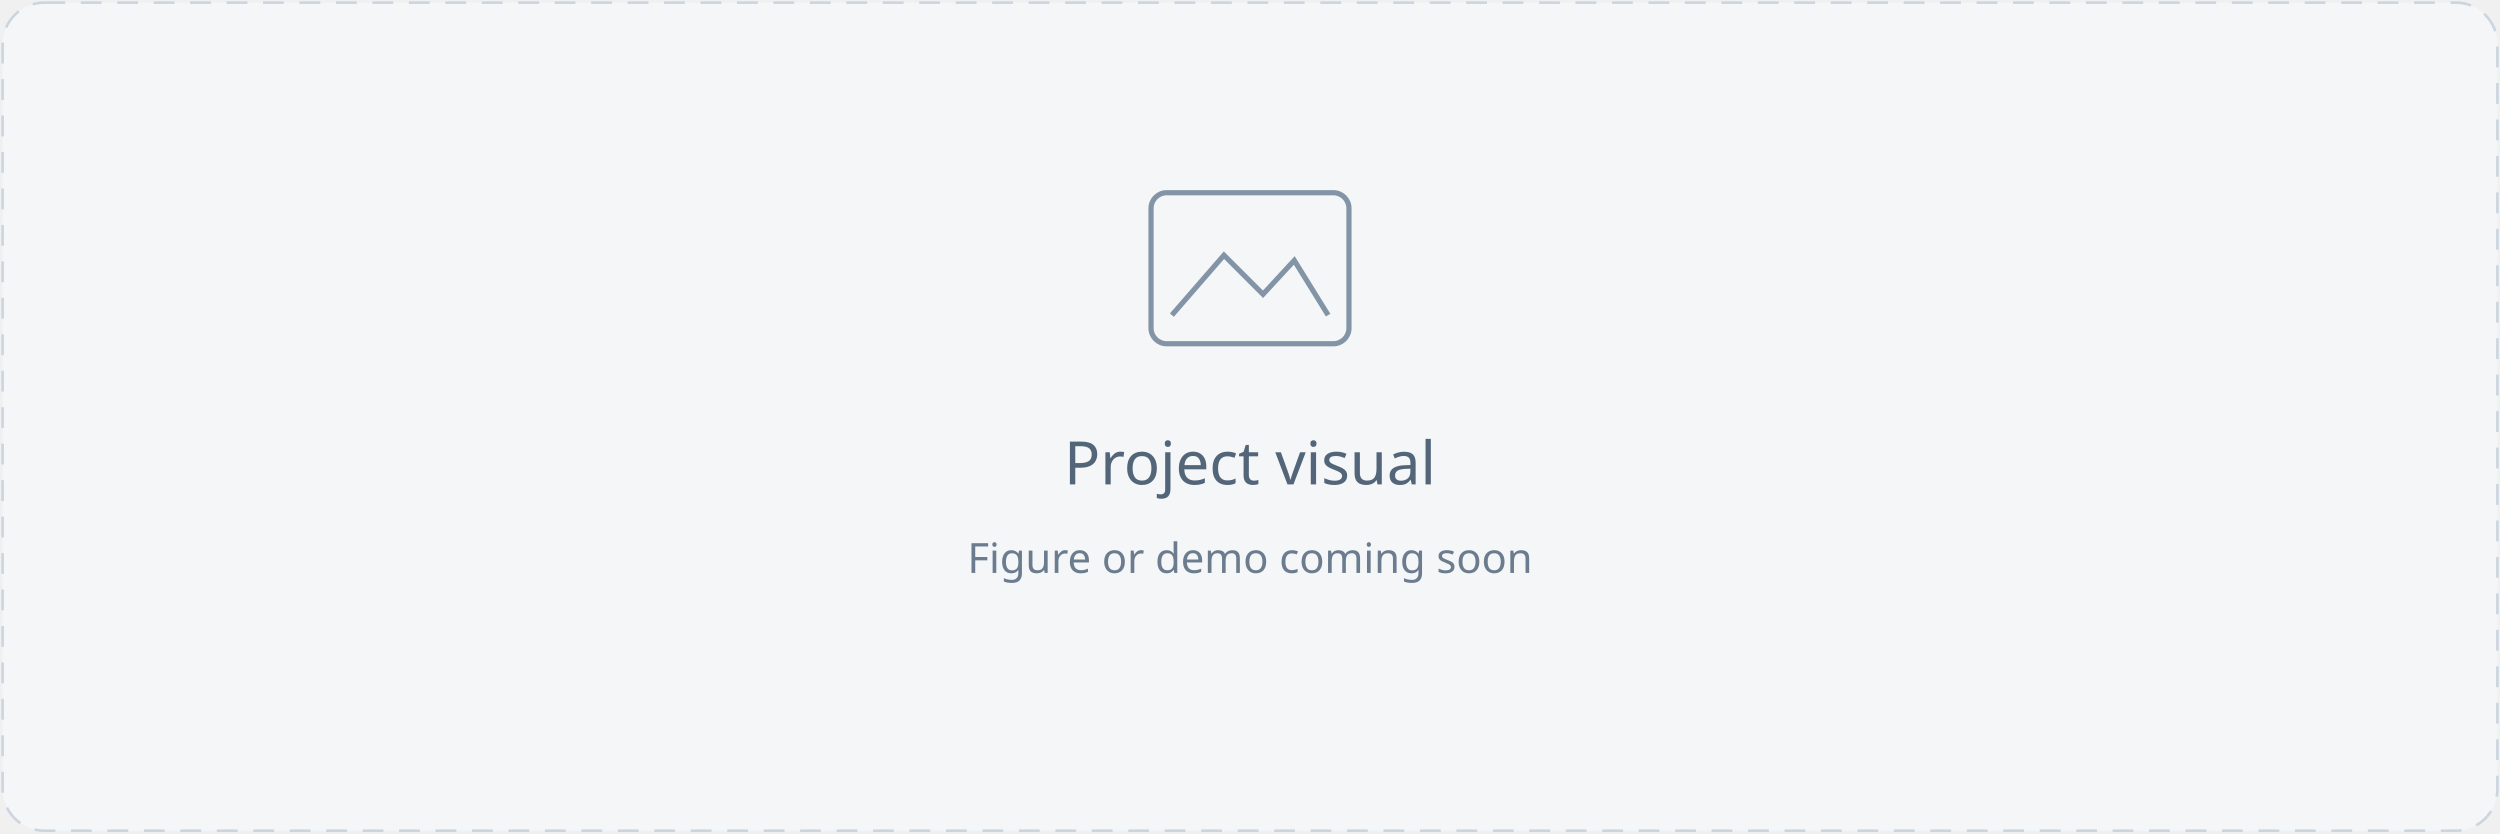
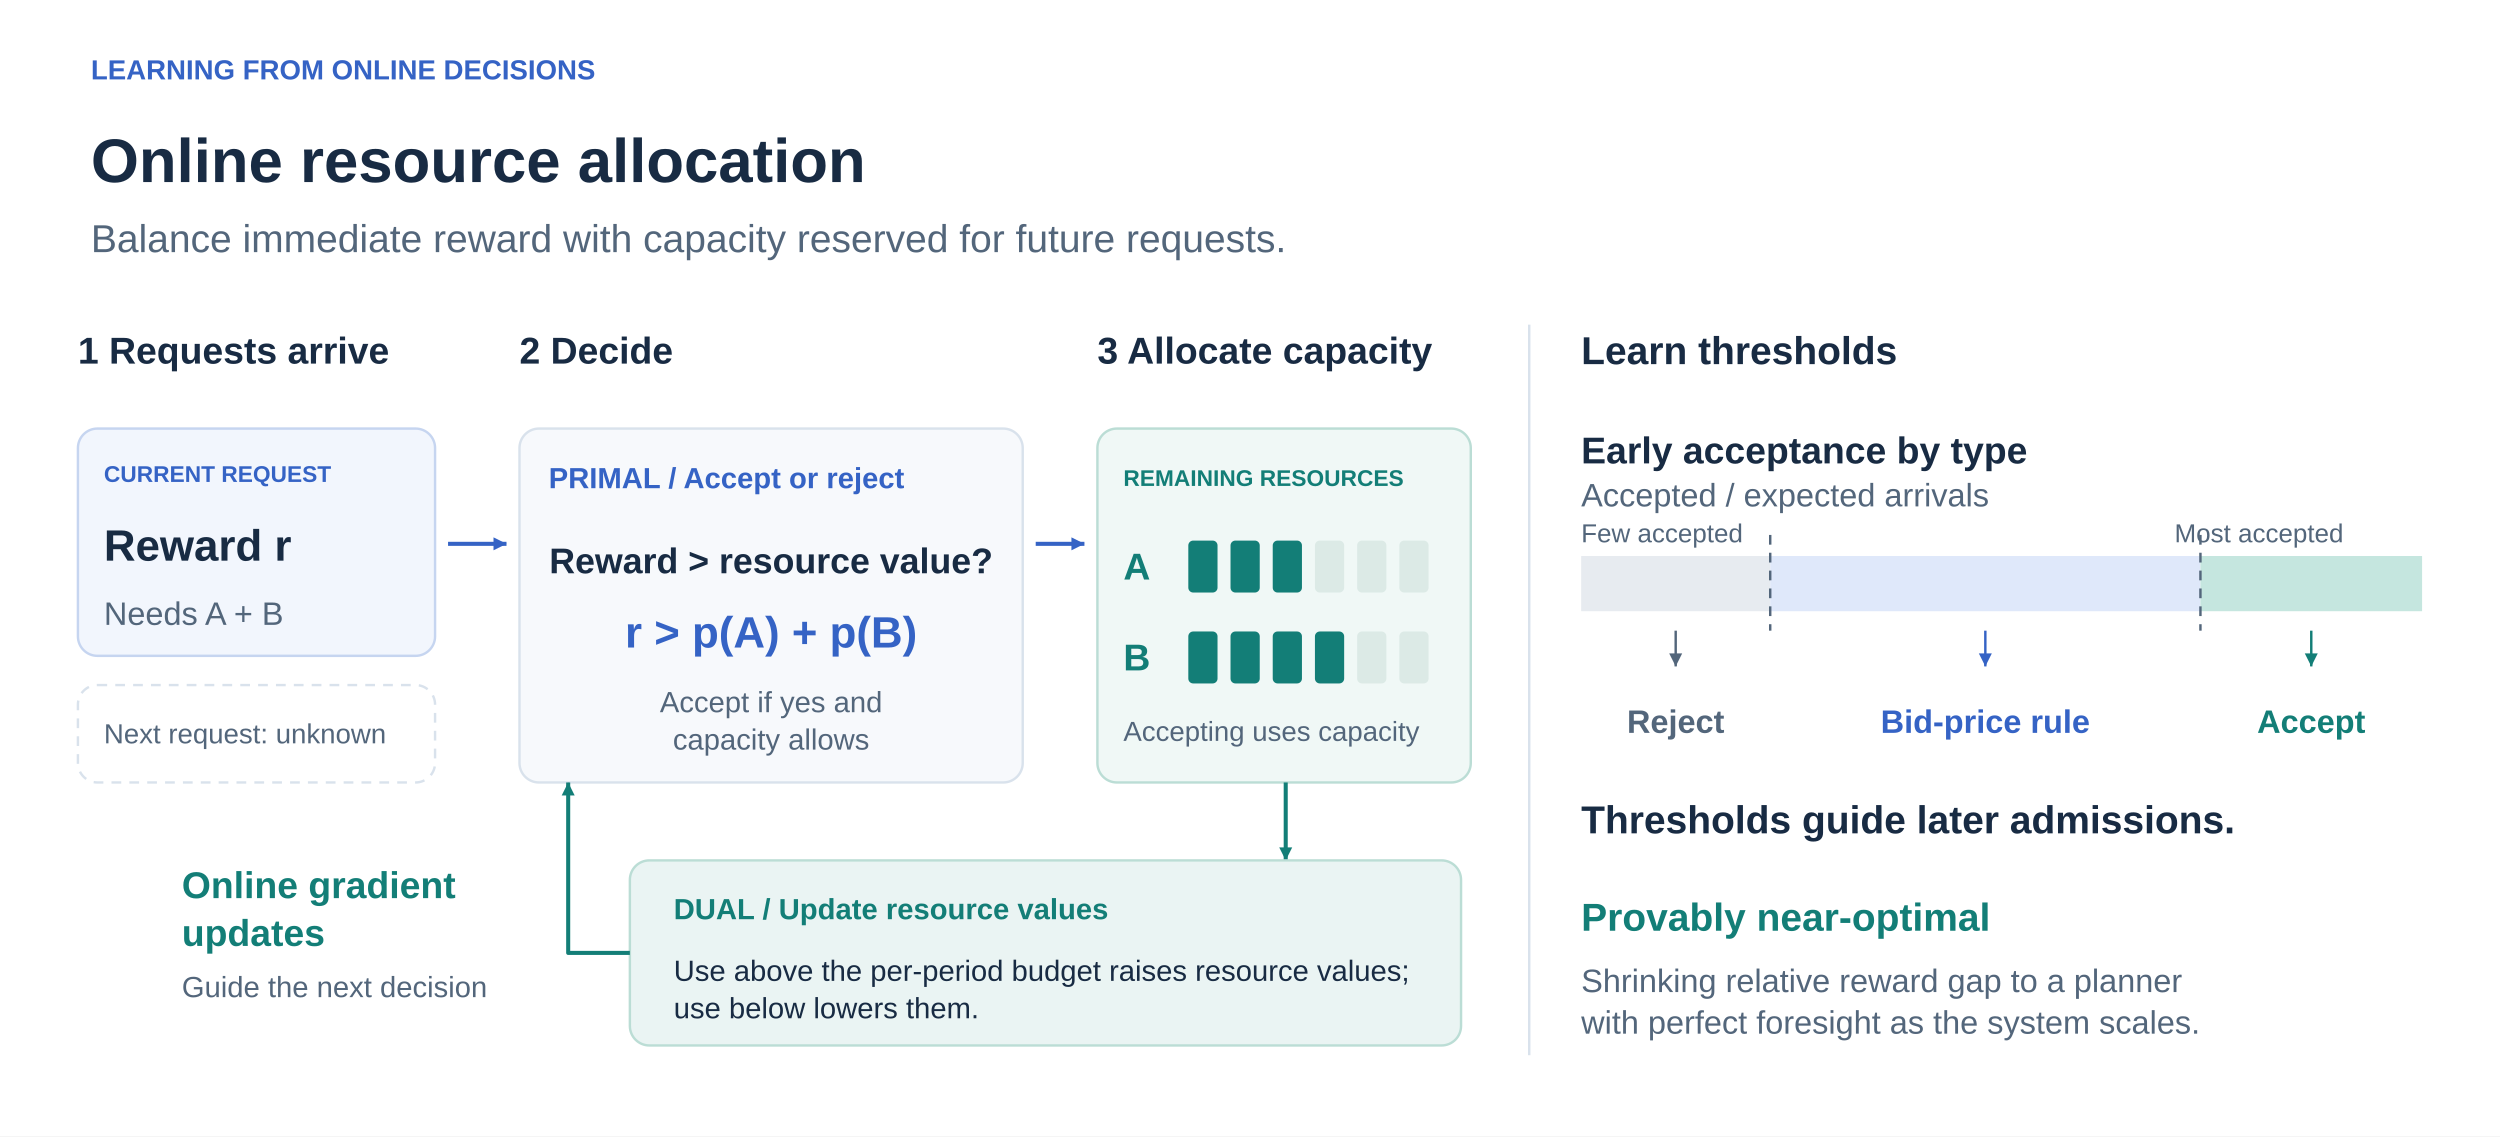
- <svg xmlns="http://www.w3.org/2000/svg" width="960" height="320" viewBox="0 0 960 320">
-   <rect x="1" y="1" width="958" height="318" rx="16" fill="#f4f6f8" stroke="#cbd5df" stroke-dasharray="8 6" />
-   <rect x="442" y="74" width="76" height="58" rx="6" fill="none" stroke="#8294a6" stroke-width="2" />
-   <path d="M450 121l20-23 15 15 12-13 13 21" fill="none" stroke="#8294a6" stroke-width="2" />
-   <text x="480" y="186" text-anchor="middle" font-family="sans-serif" font-size="23" fill="#536579">Project visual</text>
-   <text x="480" y="220" text-anchor="middle" font-family="sans-serif" font-size="16" fill="#6b7c8e">Figure or demo coming soon</text>
+ <svg xmlns="http://www.w3.org/2000/svg" width="1540" height="700" viewBox="0 0 1540 700" role="img" aria-labelledby="title" content="&lt;mxfile host=&quot;65bd71144e&quot;&gt;&#10;    &lt;diagram id=&quot;primal-dual-overview&quot; name=&quot;Primal-dual overview&quot;&gt;&#10;        &lt;mxGraphModel dx=&quot;1600&quot; dy=&quot;1177&quot; grid=&quot;1&quot; gridSize=&quot;10&quot; guides=&quot;1&quot; tooltips=&quot;1&quot; connect=&quot;1&quot; arrows=&quot;1&quot; fold=&quot;1&quot; page=&quot;1&quot; pageScale=&quot;1&quot; pageWidth=&quot;1540&quot; pageHeight=&quot;700&quot; background=&quot;#FFFFFF&quot; math=&quot;0&quot; shadow=&quot;0&quot;&gt;&#10;            &lt;root&gt;&#10;                &lt;mxCell id=&quot;0&quot; /&gt;&#10;                &lt;mxCell id=&quot;1&quot; parent=&quot;0&quot; /&gt;&#10;                &lt;mxCell id=&quot;2&quot; parent=&quot;1&quot; style=&quot;rounded=0;absoluteArcSize=1;arcSize=0;whiteSpace=wrap;html=0;fillColor=#FFFFFF;strokeColor=none;strokeWidth=1.5;dashed=0;&quot; value=&quot;&quot; vertex=&quot;1&quot;&gt;&#10;                    &lt;mxGeometry height=&quot;700&quot; width=&quot;1540&quot; as=&quot;geometry&quot; /&gt;&#10;                &lt;/mxCell&gt;&#10;                &lt;mxCell id=&quot;3&quot; parent=&quot;1&quot; style=&quot;text;html=0;whiteSpace=wrap;overflow=hidden;align=left;verticalAlign=middle;spacing=0;fontFamily=Arial;fontSize=17;fontColor=#3563C5;fontStyle=1;strokeColor=none;fillColor=none;&quot; value=&quot;LEARNING FROM ONLINE DECISIONS&quot; vertex=&quot;1&quot;&gt;&#10;                    &lt;mxGeometry height=&quot;26&quot; width=&quot;1168&quot; x=&quot;56&quot; y=&quot;30&quot; as=&quot;geometry&quot; /&gt;&#10;                &lt;/mxCell&gt;&#10;                &lt;mxCell id=&quot;4&quot; parent=&quot;1&quot; style=&quot;text;html=0;whiteSpace=wrap;overflow=hidden;align=left;verticalAlign=middle;spacing=0;fontFamily=Arial;fontSize=38;fontColor=#182B43;fontStyle=1;strokeColor=none;fillColor=none;&quot; value=&quot;Online resource allocation&quot; vertex=&quot;1&quot;&gt;&#10;                    &lt;mxGeometry height=&quot;52&quot; width=&quot;1168&quot; x=&quot;56&quot; y=&quot;73&quot; as=&quot;geometry&quot; /&gt;&#10;                &lt;/mxCell&gt;&#10;                &lt;mxCell id=&quot;5&quot; parent=&quot;1&quot; style=&quot;text;html=0;whiteSpace=wrap;overflow=hidden;align=left;verticalAlign=middle;spacing=0;fontFamily=Arial;fontSize=24;fontColor=#53667B;fontStyle=0;strokeColor=none;fillColor=none;&quot; value=&quot;Balance immediate reward with capacity reserved for future requests.&quot; vertex=&quot;1&quot;&gt;&#10;                    &lt;mxGeometry height=&quot;32&quot; width=&quot;1168&quot; x=&quot;56&quot; y=&quot;131&quot; as=&quot;geometry&quot; /&gt;&#10;                &lt;/mxCell&gt;&#10;                &lt;mxCell id=&quot;6&quot; parent=&quot;1&quot; style=&quot;text;html=0;whiteSpace=wrap;overflow=hidden;align=left;verticalAlign=middle;spacing=0;fontFamily=Arial;fontSize=23;fontColor=#182B43;fontStyle=1;strokeColor=none;fillColor=none;&quot; value=&quot;1  Requests arrive&quot; vertex=&quot;1&quot;&gt;&#10;                    &lt;mxGeometry height=&quot;32&quot; width=&quot;220&quot; x=&quot;48&quot; y=&quot;200&quot; as=&quot;geometry&quot; /&gt;&#10;                &lt;/mxCell&gt;&#10;                &lt;mxCell id=&quot;7&quot; parent=&quot;1&quot; style=&quot;rounded=1;absoluteArcSize=1;arcSize=24;whiteSpace=wrap;html=0;fillColor=#F2F6FD;strokeColor=#C6D5F0;strokeWidth=1.5;dashed=0;&quot; value=&quot;&quot; vertex=&quot;1&quot;&gt;&#10;                    &lt;mxGeometry height=&quot;140&quot; width=&quot;220&quot; x=&quot;48&quot; y=&quot;264&quot; as=&quot;geometry&quot; /&gt;&#10;                &lt;/mxCell&gt;&#10;                &lt;mxCell id=&quot;8&quot; parent=&quot;1&quot; style=&quot;text;html=0;whiteSpace=wrap;overflow=hidden;align=left;verticalAlign=middle;spacing=0;fontFamily=Arial;fontSize=14;fontColor=#3563C5;fontStyle=1;strokeColor=none;fillColor=none;&quot; value=&quot;CURRENT REQUEST&quot; vertex=&quot;1&quot;&gt;&#10;                    &lt;mxGeometry height=&quot;28&quot; width=&quot;188&quot; x=&quot;64&quot; y=&quot;278&quot; as=&quot;geometry&quot; /&gt;&#10;                &lt;/mxCell&gt;&#10;                &lt;mxCell id=&quot;9&quot; parent=&quot;1&quot; style=&quot;text;html=0;whiteSpace=wrap;overflow=hidden;align=left;verticalAlign=middle;spacing=0;fontFamily=Arial;fontSize=27;fontColor=#182B43;fontStyle=1;strokeColor=none;fillColor=none;&quot; value=&quot;Reward r&quot; vertex=&quot;1&quot;&gt;&#10;                    &lt;mxGeometry height=&quot;34&quot; width=&quot;188&quot; x=&quot;64&quot; y=&quot;319&quot; as=&quot;geometry&quot; /&gt;&#10;                &lt;/mxCell&gt;&#10;                &lt;mxCell id=&quot;10&quot; parent=&quot;1&quot; style=&quot;text;html=0;whiteSpace=wrap;overflow=hidden;align=left;verticalAlign=middle;spacing=0;fontFamily=Arial;fontSize=20;fontColor=#53667B;fontStyle=0;strokeColor=none;fillColor=none;&quot; value=&quot;Needs A + B&quot; vertex=&quot;1&quot;&gt;&#10;                    &lt;mxGeometry height=&quot;24&quot; width=&quot;188&quot; x=&quot;64&quot; y=&quot;366&quot; as=&quot;geometry&quot; /&gt;&#10;                &lt;/mxCell&gt;&#10;                &lt;mxCell id=&quot;11&quot; parent=&quot;1&quot; style=&quot;rounded=1;absoluteArcSize=1;arcSize=24;whiteSpace=wrap;html=0;fillColor=#FFFFFF;strokeColor=#D9E2EC;strokeWidth=1.5;dashed=1;&quot; value=&quot;&quot; vertex=&quot;1&quot;&gt;&#10;                    &lt;mxGeometry height=&quot;60&quot; width=&quot;220&quot; x=&quot;48&quot; y=&quot;422&quot; as=&quot;geometry&quot; /&gt;&#10;                &lt;/mxCell&gt;&#10;                &lt;mxCell id=&quot;12&quot; parent=&quot;1&quot; style=&quot;text;html=0;whiteSpace=wrap;overflow=hidden;align=left;verticalAlign=middle;spacing=0;fontFamily=Arial;fontSize=17;fontColor=#53667B;fontStyle=0;strokeColor=none;fillColor=none;&quot; value=&quot;Next request: unknown&quot; vertex=&quot;1&quot;&gt;&#10;                    &lt;mxGeometry height=&quot;38&quot; width=&quot;188&quot; x=&quot;64&quot; y=&quot;433&quot; as=&quot;geometry&quot; /&gt;&#10;                &lt;/mxCell&gt;&#10;                &lt;mxCell id=&quot;13&quot; parent=&quot;1&quot; style=&quot;text;html=0;whiteSpace=wrap;overflow=hidden;align=left;verticalAlign=middle;spacing=0;fontFamily=Arial;fontSize=23;fontColor=#182B43;fontStyle=1;strokeColor=none;fillColor=none;&quot; value=&quot;2  Decide&quot; vertex=&quot;1&quot;&gt;&#10;                    &lt;mxGeometry height=&quot;32&quot; width=&quot;310&quot; x=&quot;320&quot; y=&quot;200&quot; as=&quot;geometry&quot; /&gt;&#10;                &lt;/mxCell&gt;&#10;                &lt;mxCell id=&quot;14&quot; parent=&quot;1&quot; style=&quot;rounded=1;absoluteArcSize=1;arcSize=24;whiteSpace=wrap;html=0;fillColor=#F7F9FC;strokeColor=#D9E2EC;strokeWidth=1.5;dashed=0;&quot; value=&quot;&quot; vertex=&quot;1&quot;&gt;&#10;                    &lt;mxGeometry height=&quot;218&quot; width=&quot;310&quot; x=&quot;320&quot; y=&quot;264&quot; as=&quot;geometry&quot; /&gt;&#10;                &lt;/mxCell&gt;&#10;                &lt;mxCell id=&quot;15&quot; parent=&quot;1&quot; style=&quot;text;html=0;whiteSpace=wrap;overflow=hidden;align=left;verticalAlign=middle;spacing=0;fontFamily=Arial;fontSize=18;fontColor=#3563C5;fontStyle=1;strokeColor=none;fillColor=none;&quot; value=&quot;PRIMAL / Accept or reject&quot; vertex=&quot;1&quot;&gt;&#10;                    &lt;mxGeometry height=&quot;27&quot; width=&quot;274&quot; x=&quot;338&quot; y=&quot;281&quot; as=&quot;geometry&quot; /&gt;&#10;                &lt;/mxCell&gt;&#10;                &lt;mxCell id=&quot;16&quot; parent=&quot;1&quot; style=&quot;text;html=0;whiteSpace=wrap;overflow=hidden;align=center;verticalAlign=middle;spacing=0;fontFamily=Arial;fontSize=22;fontColor=#182B43;fontStyle=1;strokeColor=none;fillColor=none;&quot; value=&quot;Reward &amp;gt; resource value?&quot; vertex=&quot;1&quot;&gt;&#10;                    &lt;mxGeometry height=&quot;37&quot; width=&quot;286&quot; x=&quot;332&quot; y=&quot;327&quot; as=&quot;geometry&quot; /&gt;&#10;                &lt;/mxCell&gt;&#10;                &lt;mxCell id=&quot;17&quot; parent=&quot;1&quot; style=&quot;text;html=0;whiteSpace=wrap;overflow=hidden;align=center;verticalAlign=middle;spacing=0;fontFamily=Arial;fontSize=27;fontColor=#3563C5;fontStyle=1;strokeColor=none;fillColor=none;&quot; value=&quot;r &amp;gt; p(A) + p(B)&quot; vertex=&quot;1&quot;&gt;&#10;                    &lt;mxGeometry height=&quot;35&quot; width=&quot;286&quot; x=&quot;332&quot; y=&quot;372&quot; as=&quot;geometry&quot; /&gt;&#10;                &lt;/mxCell&gt;&#10;                &lt;mxCell id=&quot;18&quot; parent=&quot;1&quot; style=&quot;text;html=0;whiteSpace=wrap;overflow=hidden;align=center;verticalAlign=middle;spacing=0;fontFamily=Arial;fontSize=18;fontColor=#53667B;fontStyle=0;strokeColor=none;fillColor=none;&quot; value=&quot;Accept if yes and&amp;#10;capacity allows&quot; vertex=&quot;1&quot;&gt;&#10;                    &lt;mxGeometry height=&quot;44&quot; width=&quot;286&quot; x=&quot;332&quot; y=&quot;422&quot; as=&quot;geometry&quot; /&gt;&#10;                &lt;/mxCell&gt;&#10;                &lt;mxCell id=&quot;19&quot; edge=&quot;1&quot; parent=&quot;1&quot; style=&quot;edgeStyle=none;rounded=0;html=0;endArrow=block;endFill=1;strokeColor=#3563C5;strokeWidth=2.5;dashed=0;&quot;&gt;&#10;                    &lt;mxGeometry relative=&quot;1&quot; as=&quot;geometry&quot;&gt;&#10;                        &lt;mxPoint x=&quot;276&quot; y=&quot;335&quot; as=&quot;sourcePoint&quot; /&gt;&#10;                        &lt;mxPoint x=&quot;312&quot; y=&quot;335&quot; as=&quot;targetPoint&quot; /&gt;&#10;                    &lt;/mxGeometry&gt;&#10;                &lt;/mxCell&gt;&#10;                &lt;mxCell id=&quot;20&quot; edge=&quot;1&quot; parent=&quot;1&quot; style=&quot;edgeStyle=none;rounded=0;html=0;endArrow=block;endFill=1;strokeColor=#3563C5;strokeWidth=2.5;dashed=0;&quot;&gt;&#10;                    &lt;mxGeometry relative=&quot;1&quot; as=&quot;geometry&quot;&gt;&#10;                        &lt;mxPoint x=&quot;638&quot; y=&quot;335&quot; as=&quot;sourcePoint&quot; /&gt;&#10;                        &lt;mxPoint x=&quot;668&quot; y=&quot;335&quot; as=&quot;targetPoint&quot; /&gt;&#10;                    &lt;/mxGeometry&gt;&#10;                &lt;/mxCell&gt;&#10;                &lt;mxCell id=&quot;21&quot; parent=&quot;1&quot; style=&quot;text;html=0;whiteSpace=wrap;overflow=hidden;align=left;verticalAlign=middle;spacing=0;fontFamily=Arial;fontSize=23;fontColor=#182B43;fontStyle=1;strokeColor=none;fillColor=none;&quot; value=&quot;3  Allocate capacity&quot; vertex=&quot;1&quot;&gt;&#10;                    &lt;mxGeometry height=&quot;32&quot; width=&quot;230&quot; x=&quot;676&quot; y=&quot;200&quot; as=&quot;geometry&quot; /&gt;&#10;                &lt;/mxCell&gt;&#10;                &lt;mxCell id=&quot;22&quot; parent=&quot;1&quot; style=&quot;rounded=1;absoluteArcSize=1;arcSize=24;whiteSpace=wrap;html=0;fillColor=#F0F8F6;strokeColor=#BBDDD5;strokeWidth=1.5;dashed=0;&quot; value=&quot;&quot; vertex=&quot;1&quot;&gt;&#10;                    &lt;mxGeometry height=&quot;218&quot; width=&quot;230&quot; x=&quot;676&quot; y=&quot;264&quot; as=&quot;geometry&quot; /&gt;&#10;                &lt;/mxCell&gt;&#10;                &lt;mxCell id=&quot;23&quot; parent=&quot;1&quot; style=&quot;text;html=0;whiteSpace=wrap;overflow=hidden;align=left;verticalAlign=middle;spacing=0;fontFamily=Arial;fontSize=14;fontColor=#137E77;fontStyle=1;strokeColor=none;fillColor=none;&quot; value=&quot;REMAINING RESOURCES&quot; vertex=&quot;1&quot;&gt;&#10;                    &lt;mxGeometry height=&quot;27&quot; width=&quot;198&quot; x=&quot;692&quot; y=&quot;281&quot; as=&quot;geometry&quot; /&gt;&#10;                &lt;/mxCell&gt;&#10;                &lt;mxCell id=&quot;24&quot; parent=&quot;1&quot; style=&quot;text;html=0;whiteSpace=wrap;overflow=hidden;align=left;verticalAlign=middle;spacing=0;fontFamily=Arial;fontSize=23;fontColor=#137E77;fontStyle=1;strokeColor=none;fillColor=none;&quot; value=&quot;A&quot; vertex=&quot;1&quot;&gt;&#10;                    &lt;mxGeometry height=&quot;32&quot; width=&quot;24&quot; x=&quot;692&quot; y=&quot;333&quot; as=&quot;geometry&quot; /&gt;&#10;                &lt;/mxCell&gt;&#10;                &lt;mxCell id=&quot;25&quot; parent=&quot;1&quot; style=&quot;rounded=1;absoluteArcSize=1;arcSize=6;whiteSpace=wrap;html=0;fillColor=#137E77;strokeColor=none;strokeWidth=1.5;dashed=0;&quot; value=&quot;&quot; vertex=&quot;1&quot;&gt;&#10;                    &lt;mxGeometry height=&quot;32&quot; width=&quot;18&quot; x=&quot;732&quot; y=&quot;333&quot; as=&quot;geometry&quot; /&gt;&#10;                &lt;/mxCell&gt;&#10;                &lt;mxCell id=&quot;26&quot; parent=&quot;1&quot; style=&quot;rounded=1;absoluteArcSize=1;arcSize=6;whiteSpace=wrap;html=0;fillColor=#137E77;strokeColor=none;strokeWidth=1.5;dashed=0;&quot; value=&quot;&quot; vertex=&quot;1&quot;&gt;&#10;                    &lt;mxGeometry height=&quot;32&quot; width=&quot;18&quot; x=&quot;758&quot; y=&quot;333&quot; as=&quot;geometry&quot; /&gt;&#10;                &lt;/mxCell&gt;&#10;                &lt;mxCell id=&quot;27&quot; parent=&quot;1&quot; style=&quot;rounded=1;absoluteArcSize=1;arcSize=6;whiteSpace=wrap;html=0;fillColor=#137E77;strokeColor=none;strokeWidth=1.5;dashed=0;&quot; value=&quot;&quot; vertex=&quot;1&quot;&gt;&#10;                    &lt;mxGeometry height=&quot;32&quot; width=&quot;18&quot; x=&quot;784&quot; y=&quot;333&quot; as=&quot;geometry&quot; /&gt;&#10;                &lt;/mxCell&gt;&#10;                &lt;mxCell id=&quot;28&quot; parent=&quot;1&quot; style=&quot;rounded=1;absoluteArcSize=1;arcSize=6;whiteSpace=wrap;html=0;fillColor=#DCEAE6;strokeColor=none;strokeWidth=1.5;dashed=0;&quot; value=&quot;&quot; vertex=&quot;1&quot;&gt;&#10;                    &lt;mxGeometry height=&quot;32&quot; width=&quot;18&quot; x=&quot;810&quot; y=&quot;333&quot; as=&quot;geometry&quot; /&gt;&#10;                &lt;/mxCell&gt;&#10;                &lt;mxCell id=&quot;29&quot; parent=&quot;1&quot; style=&quot;rounded=1;absoluteArcSize=1;arcSize=6;whiteSpace=wrap;html=0;fillColor=#DCEAE6;strokeColor=none;strokeWidth=1.5;dashed=0;&quot; value=&quot;&quot; vertex=&quot;1&quot;&gt;&#10;                    &lt;mxGeometry height=&quot;32&quot; width=&quot;18&quot; x=&quot;836&quot; y=&quot;333&quot; as=&quot;geometry&quot; /&gt;&#10;                &lt;/mxCell&gt;&#10;                &lt;mxCell id=&quot;30&quot; parent=&quot;1&quot; style=&quot;rounded=1;absoluteArcSize=1;arcSize=6;whiteSpace=wrap;html=0;fillColor=#DCEAE6;strokeColor=none;strokeWidth=1.5;dashed=0;&quot; value=&quot;&quot; vertex=&quot;1&quot;&gt;&#10;                    &lt;mxGeometry height=&quot;32&quot; width=&quot;18&quot; x=&quot;862&quot; y=&quot;333&quot; as=&quot;geometry&quot; /&gt;&#10;                &lt;/mxCell&gt;&#10;                &lt;mxCell id=&quot;31&quot; parent=&quot;1&quot; style=&quot;text;html=0;whiteSpace=wrap;overflow=hidden;align=left;verticalAlign=middle;spacing=0;fontFamily=Arial;fontSize=23;fontColor=#137E77;fontStyle=1;strokeColor=none;fillColor=none;&quot; value=&quot;B&quot; vertex=&quot;1&quot;&gt;&#10;                    &lt;mxGeometry height=&quot;32&quot; width=&quot;24&quot; x=&quot;692&quot; y=&quot;389&quot; as=&quot;geometry&quot; /&gt;&#10;                &lt;/mxCell&gt;&#10;                &lt;mxCell id=&quot;32&quot; parent=&quot;1&quot; style=&quot;rounded=1;absoluteArcSize=1;arcSize=6;whiteSpace=wrap;html=0;fillColor=#137E77;strokeColor=none;strokeWidth=1.5;dashed=0;&quot; value=&quot;&quot; vertex=&quot;1&quot;&gt;&#10;                    &lt;mxGeometry height=&quot;32&quot; width=&quot;18&quot; x=&quot;732&quot; y=&quot;389&quot; as=&quot;geometry&quot; /&gt;&#10;                &lt;/mxCell&gt;&#10;                &lt;mxCell id=&quot;33&quot; parent=&quot;1&quot; style=&quot;rounded=1;absoluteArcSize=1;arcSize=6;whiteSpace=wrap;html=0;fillColor=#137E77;strokeColor=none;strokeWidth=1.5;dashed=0;&quot; value=&quot;&quot; vertex=&quot;1&quot;&gt;&#10;                    &lt;mxGeometry height=&quot;32&quot; width=&quot;18&quot; x=&quot;758&quot; y=&quot;389&quot; as=&quot;geometry&quot; /&gt;&#10;                &lt;/mxCell&gt;&#10;                &lt;mxCell id=&quot;34&quot; parent=&quot;1&quot; style=&quot;rounded=1;absoluteArcSize=1;arcSize=6;whiteSpace=wrap;html=0;fillColor=#137E77;strokeColor=none;strokeWidth=1.5;dashed=0;&quot; value=&quot;&quot; vertex=&quot;1&quot;&gt;&#10;                    &lt;mxGeometry height=&quot;32&quot; width=&quot;18&quot; x=&quot;784&quot; y=&quot;389&quot; as=&quot;geometry&quot; /&gt;&#10;                &lt;/mxCell&gt;&#10;                &lt;mxCell id=&quot;35&quot; parent=&quot;1&quot; style=&quot;rounded=1;absoluteArcSize=1;arcSize=6;whiteSpace=wrap;html=0;fillColor=#137E77;strokeColor=none;strokeWidth=1.5;dashed=0;&quot; value=&quot;&quot; vertex=&quot;1&quot;&gt;&#10;                    &lt;mxGeometry height=&quot;32&quot; width=&quot;18&quot; x=&quot;810&quot; y=&quot;389&quot; as=&quot;geometry&quot; /&gt;&#10;                &lt;/mxCell&gt;&#10;                &lt;mxCell id=&quot;36&quot; parent=&quot;1&quot; style=&quot;rounded=1;absoluteArcSize=1;arcSize=6;whiteSpace=wrap;html=0;fillColor=#DCEAE6;strokeColor=none;strokeWidth=1.5;dashed=0;&quot; value=&quot;&quot; vertex=&quot;1&quot;&gt;&#10;                    &lt;mxGeometry height=&quot;32&quot; width=&quot;18&quot; x=&quot;836&quot; y=&quot;389&quot; as=&quot;geometry&quot; /&gt;&#10;                &lt;/mxCell&gt;&#10;                &lt;mxCell id=&quot;37&quot; parent=&quot;1&quot; style=&quot;rounded=1;absoluteArcSize=1;arcSize=6;whiteSpace=wrap;html=0;fillColor=#DCEAE6;strokeColor=none;strokeWidth=1.5;dashed=0;&quot; value=&quot;&quot; vertex=&quot;1&quot;&gt;&#10;                    &lt;mxGeometry height=&quot;32&quot; width=&quot;18&quot; x=&quot;862&quot; y=&quot;389&quot; as=&quot;geometry&quot; /&gt;&#10;                &lt;/mxCell&gt;&#10;                &lt;mxCell id=&quot;38&quot; parent=&quot;1&quot; style=&quot;text;html=0;whiteSpace=wrap;overflow=hidden;align=left;verticalAlign=middle;spacing=0;fontFamily=Arial;fontSize=17;fontColor=#53667B;fontStyle=0;strokeColor=none;fillColor=none;&quot; value=&quot;Accepting uses capacity&quot; vertex=&quot;1&quot;&gt;&#10;                    &lt;mxGeometry height=&quot;35&quot; width=&quot;198&quot; x=&quot;692&quot; y=&quot;433&quot; as=&quot;geometry&quot; /&gt;&#10;                &lt;/mxCell&gt;&#10;                &lt;mxCell id=&quot;39&quot; edge=&quot;1&quot; parent=&quot;1&quot; source=&quot;22&quot; style=&quot;edgeStyle=none;rounded=0;html=0;endArrow=block;endFill=1;strokeColor=#137E77;strokeWidth=2.5;exitX=0.504;exitY=1;exitDx=0;exitDy=0;entryX=0.789;entryY=0;entryDx=0;entryDy=0;&quot; target=&quot;40&quot;&gt;&#10;                    &lt;mxGeometry relative=&quot;1&quot; as=&quot;geometry&quot;&gt;&#10;                        &lt;mxPoint x=&quot;792&quot; y=&quot;482&quot; as=&quot;sourcePoint&quot; /&gt;&#10;                        &lt;mxPoint x=&quot;792&quot; y=&quot;530&quot; as=&quot;targetPoint&quot; /&gt;&#10;                    &lt;/mxGeometry&gt;&#10;                &lt;/mxCell&gt;&#10;                &lt;mxCell id=&quot;40&quot; parent=&quot;1&quot; style=&quot;rounded=1;absoluteArcSize=1;arcSize=24;whiteSpace=wrap;html=0;fillColor=#EAF4F3;strokeColor=#BBDDD5;strokeWidth=1.5;dashed=0;&quot; value=&quot;&quot; vertex=&quot;1&quot;&gt;&#10;                    &lt;mxGeometry height=&quot;114&quot; width=&quot;512&quot; x=&quot;388&quot; y=&quot;530&quot; as=&quot;geometry&quot; /&gt;&#10;                &lt;/mxCell&gt;&#10;                &lt;mxCell id=&quot;41&quot; parent=&quot;1&quot; style=&quot;text;html=0;whiteSpace=wrap;overflow=hidden;align=left;verticalAlign=middle;spacing=0;fontFamily=Arial;fontSize=18;fontColor=#137E77;fontStyle=1;strokeColor=none;fillColor=none;&quot; value=&quot;DUAL / Update resource values&quot; vertex=&quot;1&quot;&gt;&#10;                    &lt;mxGeometry height=&quot;32&quot; width=&quot;402&quot; x=&quot;415&quot; y=&quot;544&quot; as=&quot;geometry&quot; /&gt;&#10;                &lt;/mxCell&gt;&#10;                &lt;mxCell id=&quot;42&quot; parent=&quot;1&quot; style=&quot;text;html=0;whiteSpace=wrap;overflow=hidden;align=left;verticalAlign=middle;spacing=0;fontFamily=Arial;fontSize=18;fontColor=#182B43;fontStyle=0;strokeColor=none;fillColor=none;&quot; value=&quot;Use above the per-period budget raises resource values;&amp;#10;use below lowers them.&quot; vertex=&quot;1&quot;&gt;&#10;                    &lt;mxGeometry height=&quot;47&quot; width=&quot;470&quot; x=&quot;415&quot; y=&quot;586&quot; as=&quot;geometry&quot; /&gt;&#10;                &lt;/mxCell&gt;&#10;                &lt;mxCell id=&quot;43&quot; edge=&quot;1&quot; parent=&quot;1&quot; source=&quot;40&quot; style=&quot;edgeStyle=none;rounded=0;html=0;endArrow=block;endFill=1;strokeColor=#137E77;strokeWidth=2.5;exitX=0;exitY=0.5;exitDx=0;exitDy=0;entryX=0.097;entryY=1;entryDx=0;entryDy=0;&quot; target=&quot;14&quot;&gt;&#10;                    &lt;mxGeometry relative=&quot;1&quot; as=&quot;geometry&quot;&gt;&#10;                        &lt;Array as=&quot;points&quot;&gt;&#10;                            &lt;mxPoint x=&quot;350&quot; y=&quot;587&quot; /&gt;&#10;                        &lt;/Array&gt;&#10;                        &lt;mxPoint x=&quot;388&quot; y=&quot;587&quot; as=&quot;sourcePoint&quot; /&gt;&#10;                        &lt;mxPoint x=&quot;350&quot; y=&quot;482&quot; as=&quot;targetPoint&quot; /&gt;&#10;                    &lt;/mxGeometry&gt;&#10;                &lt;/mxCell&gt;&#10;                &lt;mxCell id=&quot;44&quot; parent=&quot;1&quot; style=&quot;text;html=0;whiteSpace=wrap;overflow=hidden;align=left;verticalAlign=middle;spacing=0;fontFamily=Arial;fontSize=23;fontColor=#137E77;fontStyle=1;strokeColor=none;fillColor=none;&quot; value=&quot;Online gradient&amp;#10;updates&quot; vertex=&quot;1&quot;&gt;&#10;                    &lt;mxGeometry height=&quot;60&quot; width=&quot;220&quot; x=&quot;112&quot; y=&quot;530&quot; as=&quot;geometry&quot; /&gt;&#10;                &lt;/mxCell&gt;&#10;                &lt;mxCell id=&quot;45&quot; parent=&quot;1&quot; style=&quot;text;html=0;whiteSpace=wrap;overflow=hidden;align=left;verticalAlign=middle;spacing=0;fontFamily=Arial;fontSize=18;fontColor=#53667B;fontStyle=0;strokeColor=none;fillColor=none;&quot; value=&quot;Guide the next decision&quot; vertex=&quot;1&quot;&gt;&#10;                    &lt;mxGeometry height=&quot;26&quot; width=&quot;220&quot; x=&quot;112&quot; y=&quot;595&quot; as=&quot;geometry&quot; /&gt;&#10;                &lt;/mxCell&gt;&#10;                &lt;mxCell id=&quot;46&quot; edge=&quot;1&quot; parent=&quot;1&quot; style=&quot;edgeStyle=none;rounded=0;html=0;endArrow=none;endFill=1;strokeColor=#D9E2EC;strokeWidth=1.5;dashed=0;&quot;&gt;&#10;                    &lt;mxGeometry relative=&quot;1&quot; as=&quot;geometry&quot;&gt;&#10;                        &lt;mxPoint x=&quot;942&quot; y=&quot;200&quot; as=&quot;sourcePoint&quot; /&gt;&#10;                        &lt;mxPoint x=&quot;942&quot; y=&quot;650&quot; as=&quot;targetPoint&quot; /&gt;&#10;                    &lt;/mxGeometry&gt;&#10;                &lt;/mxCell&gt;&#10;                &lt;mxCell id=&quot;47&quot; parent=&quot;1&quot; style=&quot;text;html=0;whiteSpace=wrap;overflow=hidden;align=left;verticalAlign=middle;spacing=0;fontFamily=Arial;fontSize=24;fontColor=#182B43;fontStyle=1;strokeColor=none;fillColor=none;&quot; value=&quot;Learn thresholds&quot; vertex=&quot;1&quot;&gt;&#10;                    &lt;mxGeometry height=&quot;32&quot; width=&quot;518&quot; x=&quot;974&quot; y=&quot;200&quot; as=&quot;geometry&quot; /&gt;&#10;                &lt;/mxCell&gt;&#10;                &lt;mxCell id=&quot;48&quot; parent=&quot;1&quot; style=&quot;text;html=0;whiteSpace=wrap;overflow=hidden;align=left;verticalAlign=middle;spacing=0;fontFamily=Arial;fontSize=23;fontColor=#182B43;fontStyle=1;strokeColor=none;fillColor=none;&quot; value=&quot;Early acceptance by type&quot; vertex=&quot;1&quot;&gt;&#10;                    &lt;mxGeometry height=&quot;28&quot; width=&quot;518&quot; x=&quot;974&quot; y=&quot;263.5&quot; as=&quot;geometry&quot; /&gt;&#10;                &lt;/mxCell&gt;&#10;                &lt;mxCell id=&quot;49&quot; parent=&quot;1&quot; style=&quot;text;html=0;whiteSpace=wrap;overflow=hidden;align=left;verticalAlign=middle;spacing=0;fontFamily=Arial;fontSize=20;fontColor=#53667B;fontStyle=0;strokeColor=none;fillColor=none;&quot; value=&quot;Accepted / expected arrivals&quot; vertex=&quot;1&quot;&gt;&#10;                    &lt;mxGeometry height=&quot;23&quot; width=&quot;518&quot; x=&quot;974&quot; y=&quot;293.5&quot; as=&quot;geometry&quot; /&gt;&#10;                &lt;/mxCell&gt;&#10;                &lt;mxCell id=&quot;50&quot; parent=&quot;1&quot; style=&quot;rounded=0;absoluteArcSize=1;arcSize=0;whiteSpace=wrap;html=0;fillColor=#E7EBF0;strokeColor=none;strokeWidth=1.5;dashed=0;&quot; value=&quot;&quot; vertex=&quot;1&quot;&gt;&#10;                    &lt;mxGeometry height=&quot;34&quot; width=&quot;116.453&quot; x=&quot;974&quot; y=&quot;342.5&quot; as=&quot;geometry&quot; /&gt;&#10;                &lt;/mxCell&gt;&#10;                &lt;mxCell id=&quot;51&quot; parent=&quot;1&quot; style=&quot;rounded=0;absoluteArcSize=1;arcSize=0;whiteSpace=wrap;html=0;fillColor=#DFE8FA;strokeColor=none;strokeWidth=1.5;dashed=0;&quot; value=&quot;&quot; vertex=&quot;1&quot;&gt;&#10;                    &lt;mxGeometry height=&quot;34&quot; width=&quot;265.027&quot; x=&quot;1090.453&quot; y=&quot;342.5&quot; as=&quot;geometry&quot; /&gt;&#10;                &lt;/mxCell&gt;&#10;                &lt;mxCell id=&quot;52&quot; parent=&quot;1&quot; style=&quot;rounded=0;absoluteArcSize=1;arcSize=0;whiteSpace=wrap;html=0;fillColor=#C5E6DF;strokeColor=none;strokeWidth=1.5;dashed=0;&quot; value=&quot;&quot; vertex=&quot;1&quot;&gt;&#10;                    &lt;mxGeometry height=&quot;34&quot; width=&quot;136.532&quot; x=&quot;1355.468&quot; y=&quot;342.5&quot; as=&quot;geometry&quot; /&gt;&#10;                &lt;/mxCell&gt;&#10;                &lt;mxCell id=&quot;53&quot; edge=&quot;1&quot; parent=&quot;1&quot; style=&quot;edgeStyle=none;rounded=0;html=0;endArrow=none;endFill=1;strokeColor=#53667B;strokeWidth=1.5;dashed=1;&quot;&gt;&#10;                    &lt;mxGeometry relative=&quot;1&quot; as=&quot;geometry&quot;&gt;&#10;                        &lt;mxPoint x=&quot;1090.453&quot; y=&quot;329.5&quot; as=&quot;sourcePoint&quot; /&gt;&#10;                        &lt;mxPoint x=&quot;1090.453&quot; y=&quot;388.5&quot; as=&quot;targetPoint&quot; /&gt;&#10;                    &lt;/mxGeometry&gt;&#10;                &lt;/mxCell&gt;&#10;                &lt;mxCell id=&quot;54&quot; edge=&quot;1&quot; parent=&quot;1&quot; style=&quot;edgeStyle=none;rounded=0;html=0;endArrow=none;endFill=1;strokeColor=#53667B;strokeWidth=1.5;dashed=1;&quot;&gt;&#10;                    &lt;mxGeometry relative=&quot;1&quot; as=&quot;geometry&quot;&gt;&#10;                        &lt;mxPoint x=&quot;1355.468&quot; y=&quot;329.5&quot; as=&quot;sourcePoint&quot; /&gt;&#10;                        &lt;mxPoint x=&quot;1355.468&quot; y=&quot;388.5&quot; as=&quot;targetPoint&quot; /&gt;&#10;                    &lt;/mxGeometry&gt;&#10;                &lt;/mxCell&gt;&#10;                &lt;mxCell id=&quot;55&quot; parent=&quot;1&quot; style=&quot;text;html=0;whiteSpace=wrap;overflow=hidden;align=left;verticalAlign=middle;spacing=0;fontFamily=Arial;fontSize=16;fontColor=#53667B;fontStyle=0;strokeColor=none;fillColor=none;&quot; value=&quot;Few accepted&quot; vertex=&quot;1&quot;&gt;&#10;                    &lt;mxGeometry height=&quot;20&quot; width=&quot;169.439&quot; x=&quot;974&quot; y=&quot;318.5&quot; as=&quot;geometry&quot; /&gt;&#10;                &lt;/mxCell&gt;&#10;                &lt;mxCell id=&quot;56&quot; parent=&quot;1&quot; style=&quot;text;html=0;whiteSpace=wrap;overflow=hidden;align=left;verticalAlign=middle;spacing=0;fontFamily=Arial;fontSize=16;fontColor=#53667B;fontStyle=0;strokeColor=none;fillColor=none;&quot; value=&quot;Most accepted&quot; vertex=&quot;1&quot;&gt;&#10;                    &lt;mxGeometry height=&quot;20&quot; width=&quot;152.495&quot; x=&quot;1339.505&quot; y=&quot;318.5&quot; as=&quot;geometry&quot; /&gt;&#10;                &lt;/mxCell&gt;&#10;                &lt;mxCell id=&quot;57&quot; edge=&quot;1&quot; parent=&quot;1&quot; style=&quot;edgeStyle=none;rounded=0;html=0;endArrow=block;endFill=1;strokeColor=#53667B;strokeWidth=1.5;dashed=0;&quot;&gt;&#10;                    &lt;mxGeometry relative=&quot;1&quot; as=&quot;geometry&quot;&gt;&#10;                        &lt;mxPoint x=&quot;1032.227&quot; y=&quot;388.5&quot; as=&quot;sourcePoint&quot; /&gt;&#10;                        &lt;mxPoint x=&quot;1032.227&quot; y=&quot;410.5&quot; as=&quot;targetPoint&quot; /&gt;&#10;                    &lt;/mxGeometry&gt;&#10;                &lt;/mxCell&gt;&#10;                &lt;mxCell id=&quot;58&quot; edge=&quot;1&quot; parent=&quot;1&quot; style=&quot;edgeStyle=none;rounded=0;html=0;endArrow=block;endFill=1;strokeColor=#3563C5;strokeWidth=1.5;dashed=0;&quot;&gt;&#10;                    &lt;mxGeometry relative=&quot;1&quot; as=&quot;geometry&quot;&gt;&#10;                        &lt;mxPoint x=&quot;1222.967&quot; y=&quot;388.5&quot; as=&quot;sourcePoint&quot; /&gt;&#10;                        &lt;mxPoint x=&quot;1222.967&quot; y=&quot;410.5&quot; as=&quot;targetPoint&quot; /&gt;&#10;                    &lt;/mxGeometry&gt;&#10;                &lt;/mxCell&gt;&#10;                &lt;mxCell id=&quot;59&quot; edge=&quot;1&quot; parent=&quot;1&quot; style=&quot;edgeStyle=none;rounded=0;html=0;endArrow=block;endFill=1;strokeColor=#137E77;strokeWidth=1.5;dashed=0;&quot;&gt;&#10;                    &lt;mxGeometry relative=&quot;1&quot; as=&quot;geometry&quot;&gt;&#10;                        &lt;mxPoint x=&quot;1423.74&quot; y=&quot;388.5&quot; as=&quot;sourcePoint&quot; /&gt;&#10;                        &lt;mxPoint x=&quot;1423.74&quot; y=&quot;410.5&quot; as=&quot;targetPoint&quot; /&gt;&#10;                    &lt;/mxGeometry&gt;&#10;                &lt;/mxCell&gt;&#10;                &lt;mxCell id=&quot;60&quot; parent=&quot;1&quot; style=&quot;text;html=0;whiteSpace=wrap;overflow=hidden;align=center;verticalAlign=middle;spacing=0;fontFamily=Arial;fontSize=20;fontColor=#53667B;fontStyle=1;strokeColor=none;fillColor=none;&quot; value=&quot;Reject&quot; vertex=&quot;1&quot;&gt;&#10;                    &lt;mxGeometry height=&quot;44&quot; width=&quot;140.538&quot; x=&quot;961.958&quot; y=&quot;422.5&quot; as=&quot;geometry&quot; /&gt;&#10;                &lt;/mxCell&gt;&#10;                &lt;mxCell id=&quot;61&quot; parent=&quot;1&quot; style=&quot;text;html=0;whiteSpace=wrap;overflow=hidden;align=center;verticalAlign=middle;spacing=0;fontFamily=Arial;fontSize=20;fontColor=#3563C5;fontStyle=1;strokeColor=none;fillColor=none;&quot; value=&quot;Bid-price rule&quot; vertex=&quot;1&quot;&gt;&#10;                    &lt;mxGeometry height=&quot;44&quot; width=&quot;216.834&quot; x=&quot;1114.538&quot; y=&quot;422.5&quot; as=&quot;geometry&quot; /&gt;&#10;                &lt;/mxCell&gt;&#10;                &lt;mxCell id=&quot;62&quot; parent=&quot;1&quot; style=&quot;text;html=0;whiteSpace=wrap;overflow=hidden;align=center;verticalAlign=middle;spacing=0;fontFamily=Arial;fontSize=20;fontColor=#137E77;fontStyle=1;strokeColor=none;fillColor=none;&quot; value=&quot;Accept&quot; vertex=&quot;1&quot;&gt;&#10;                    &lt;mxGeometry height=&quot;44&quot; width=&quot;136.532&quot; x=&quot;1355.468&quot; y=&quot;422.5&quot; as=&quot;geometry&quot; /&gt;&#10;                &lt;/mxCell&gt;&#10;                &lt;mxCell id=&quot;63&quot; parent=&quot;1&quot; style=&quot;text;html=0;whiteSpace=wrap;overflow=hidden;align=left;verticalAlign=middle;spacing=0;fontFamily=Arial;fontSize=24;fontColor=#182B43;fontStyle=1;strokeColor=none;fillColor=none;&quot; value=&quot;Thresholds guide later admissions.&quot; vertex=&quot;1&quot;&gt;&#10;                    &lt;mxGeometry height=&quot;52&quot; width=&quot;518&quot; x=&quot;974&quot; y=&quot;479&quot; as=&quot;geometry&quot; /&gt;&#10;                &lt;/mxCell&gt;&#10;                &lt;mxCell id=&quot;66&quot; parent=&quot;1&quot; style=&quot;text;html=0;whiteSpace=wrap;overflow=hidden;align=left;verticalAlign=middle;spacing=0;fontFamily=Arial;fontSize=24;fontColor=#137E77;fontStyle=1;strokeColor=none;fillColor=none;&quot; value=&quot;Provably near-optimal&quot; vertex=&quot;1&quot;&gt;&#10;                    &lt;mxGeometry height=&quot;30&quot; width=&quot;518&quot; x=&quot;974&quot; y=&quot;550&quot; as=&quot;geometry&quot; /&gt;&#10;                &lt;/mxCell&gt;&#10;                &lt;mxCell id=&quot;67&quot; parent=&quot;1&quot; style=&quot;text;html=0;whiteSpace=wrap;overflow=hidden;align=left;verticalAlign=middle;spacing=0;fontFamily=Arial;fontSize=20;fontColor=#53667B;fontStyle=0;strokeColor=none;fillColor=none;&quot; value=&quot;Shrinking relative reward gap to a planner&amp;#10;with perfect foresight as the system scales.&quot; vertex=&quot;1&quot;&gt;&#10;                    &lt;mxGeometry height=&quot;66&quot; width=&quot;518&quot; x=&quot;974&quot; y=&quot;584&quot; as=&quot;geometry&quot; /&gt;&#10;                &lt;/mxCell&gt;&#10;            &lt;/root&gt;&#10;        &lt;/mxGraphModel&gt;&#10;    &lt;/diagram&gt;&#10;&lt;/mxfile&gt;">
+   <defs>
+     <marker id="arrow3563C5" markerWidth="10" markerHeight="10" refX="8" refY="4" orient="auto" markerUnits="userSpaceOnUse">
+       <path d="M0,0 L8,4 L0,8 Z" fill="#3563C5" />
+     </marker>
+     <marker id="arrow137E77" markerWidth="10" markerHeight="10" refX="8" refY="4" orient="auto" markerUnits="userSpaceOnUse">
+       <path d="M0,0 L8,4 L0,8 Z" fill="#137E77" />
+     </marker>
+     <marker id="arrow53667B" markerWidth="10" markerHeight="10" refX="8" refY="4" orient="auto" markerUnits="userSpaceOnUse">
+       <path d="M0,0 L8,4 L0,8 Z" fill="#53667B" />
+     </marker>
+   </defs>
+   <rect x="0.0" y="0.0" width="1540.0" height="700.0" rx="0" fill="#FFFFFF" stroke="none" stroke-width="1.5" />
+   <text x="56.0" y="43.0" dominant-baseline="central" text-anchor="start" font-family="Arial, Helvetica, sans-serif" font-size="17.0" font-weight="700" fill="#3563C5">LEARNING FROM ONLINE DECISIONS</text>
+   <text x="56.0" y="99.0" dominant-baseline="central" text-anchor="start" font-family="Arial, Helvetica, sans-serif" font-size="38.0" font-weight="700" fill="#182B43">Online resource allocation</text>
+   <text x="56.0" y="147.0" dominant-baseline="central" text-anchor="start" font-family="Arial, Helvetica, sans-serif" font-size="24.0" font-weight="400" fill="#53667B">Balance immediate reward with capacity reserved for future requests.</text>
+   <text x="48.0" y="216.0" dominant-baseline="central" text-anchor="start" font-family="Arial, Helvetica, sans-serif" font-size="23.0" font-weight="700" fill="#182B43">1  Requests arrive</text>
+   <rect x="48.0" y="264.0" width="220.0" height="140.0" rx="12.0" fill="#F2F6FD" stroke="#C6D5F0" stroke-width="1.5" />
+   <text x="64.0" y="292.0" dominant-baseline="central" text-anchor="start" font-family="Arial, Helvetica, sans-serif" font-size="14.0" font-weight="700" fill="#3563C5">CURRENT REQUEST</text>
+   <text x="64.0" y="336.0" dominant-baseline="central" text-anchor="start" font-family="Arial, Helvetica, sans-serif" font-size="27.0" font-weight="700" fill="#182B43">Reward r</text>
+   <text x="64.0" y="378.0" dominant-baseline="central" text-anchor="start" font-family="Arial, Helvetica, sans-serif" font-size="20.0" font-weight="400" fill="#53667B">Needs A + B</text>
+   <rect x="48.0" y="422.0" width="220.0" height="60.0" rx="12.0" fill="#FFFFFF" stroke="#D9E2EC" stroke-width="1.5" stroke-dasharray="6 5" />
+   <text x="64.0" y="452.0" dominant-baseline="central" text-anchor="start" font-family="Arial, Helvetica, sans-serif" font-size="17.0" font-weight="400" fill="#53667B">Next request: unknown</text>
+   <text x="320.0" y="216.0" dominant-baseline="central" text-anchor="start" font-family="Arial, Helvetica, sans-serif" font-size="23.0" font-weight="700" fill="#182B43">2  Decide</text>
+   <rect x="320.0" y="264.0" width="310.0" height="218.0" rx="12.0" fill="#F7F9FC" stroke="#D9E2EC" stroke-width="1.5" />
+   <text x="338.0" y="294.5" dominant-baseline="central" text-anchor="start" font-family="Arial, Helvetica, sans-serif" font-size="18.0" font-weight="700" fill="#3563C5">PRIMAL / Accept or reject</text>
+   <text x="475.0" y="345.5" dominant-baseline="central" text-anchor="middle" font-family="Arial, Helvetica, sans-serif" font-size="22.0" font-weight="700" fill="#182B43">Reward &gt; resource value?</text>
+   <text x="475.0" y="389.5" dominant-baseline="central" text-anchor="middle" font-family="Arial, Helvetica, sans-serif" font-size="27.0" font-weight="700" fill="#3563C5">r &gt; p(A) + p(B)</text>
+   <text x="475.0" y="432.48" dominant-baseline="central" text-anchor="middle" font-family="Arial, Helvetica, sans-serif" font-size="18.0" font-weight="400" fill="#53667B">Accept if yes and</text>
+   <text x="475.0" y="455.52" dominant-baseline="central" text-anchor="middle" font-family="Arial, Helvetica, sans-serif" font-size="18.0" font-weight="400" fill="#53667B">capacity allows</text>
+   <polyline points="276,335 312,335" fill="none" stroke="#3563C5" stroke-width="2.5" stroke-linejoin="round" marker-end="url(#arrow3563C5)" />
+   <polyline points="638,335 668,335" fill="none" stroke="#3563C5" stroke-width="2.5" stroke-linejoin="round" marker-end="url(#arrow3563C5)" />
+   <text x="676.0" y="216.0" dominant-baseline="central" text-anchor="start" font-family="Arial, Helvetica, sans-serif" font-size="23.0" font-weight="700" fill="#182B43">3  Allocate capacity</text>
+   <rect x="676.0" y="264.0" width="230.0" height="218.0" rx="12.0" fill="#F0F8F6" stroke="#BBDDD5" stroke-width="1.5" />
+   <text x="692.0" y="294.5" dominant-baseline="central" text-anchor="start" font-family="Arial, Helvetica, sans-serif" font-size="14.0" font-weight="700" fill="#137E77">REMAINING RESOURCES</text>
+   <text x="692.0" y="349.0" dominant-baseline="central" text-anchor="start" font-family="Arial, Helvetica, sans-serif" font-size="23.0" font-weight="700" fill="#137E77">A</text>
+   <rect x="732.0" y="333.0" width="18.0" height="32.0" rx="3.0" fill="#137E77" stroke="none" stroke-width="1.5" />
+   <rect x="758.0" y="333.0" width="18.0" height="32.0" rx="3.0" fill="#137E77" stroke="none" stroke-width="1.5" />
+   <rect x="784.0" y="333.0" width="18.0" height="32.0" rx="3.0" fill="#137E77" stroke="none" stroke-width="1.5" />
+   <rect x="810.0" y="333.0" width="18.0" height="32.0" rx="3.0" fill="#DCEAE6" stroke="none" stroke-width="1.5" />
+   <rect x="836.0" y="333.0" width="18.0" height="32.0" rx="3.0" fill="#DCEAE6" stroke="none" stroke-width="1.5" />
+   <rect x="862.0" y="333.0" width="18.0" height="32.0" rx="3.0" fill="#DCEAE6" stroke="none" stroke-width="1.5" />
+   <text x="692.0" y="405.0" dominant-baseline="central" text-anchor="start" font-family="Arial, Helvetica, sans-serif" font-size="23.0" font-weight="700" fill="#137E77">B</text>
+   <rect x="732.0" y="389.0" width="18.0" height="32.0" rx="3.0" fill="#137E77" stroke="none" stroke-width="1.5" />
+   <rect x="758.0" y="389.0" width="18.0" height="32.0" rx="3.0" fill="#137E77" stroke="none" stroke-width="1.5" />
+   <rect x="784.0" y="389.0" width="18.0" height="32.0" rx="3.0" fill="#137E77" stroke="none" stroke-width="1.5" />
+   <rect x="810.0" y="389.0" width="18.0" height="32.0" rx="3.0" fill="#137E77" stroke="none" stroke-width="1.5" />
+   <rect x="836.0" y="389.0" width="18.0" height="32.0" rx="3.0" fill="#DCEAE6" stroke="none" stroke-width="1.5" />
+   <rect x="862.0" y="389.0" width="18.0" height="32.0" rx="3.0" fill="#DCEAE6" stroke="none" stroke-width="1.5" />
+   <text x="692.0" y="450.5" dominant-baseline="central" text-anchor="start" font-family="Arial, Helvetica, sans-serif" font-size="17.0" font-weight="400" fill="#53667B">Accepting uses capacity</text>
+   <polyline points="792,482 792,530" fill="none" stroke="#137E77" stroke-width="2.5" stroke-linejoin="round" marker-end="url(#arrow137E77)" />
+   <rect x="388.0" y="530.0" width="512.0" height="114.0" rx="12.0" fill="#EAF4F3" stroke="#BBDDD5" stroke-width="1.5" />
+   <text x="415.0" y="560.0" dominant-baseline="central" text-anchor="start" font-family="Arial, Helvetica, sans-serif" font-size="18.0" font-weight="700" fill="#137E77">DUAL / Update resource values</text>
+   <text x="415.0" y="597.98" dominant-baseline="central" text-anchor="start" font-family="Arial, Helvetica, sans-serif" font-size="18.0" font-weight="400" fill="#182B43">Use above the per-period budget raises resource values;</text>
+   <text x="415.0" y="621.02" dominant-baseline="central" text-anchor="start" font-family="Arial, Helvetica, sans-serif" font-size="18.0" font-weight="400" fill="#182B43">use below lowers them.</text>
+   <polyline points="388,587 350,587 350,482" fill="none" stroke="#137E77" stroke-width="2.5" stroke-linejoin="round" marker-end="url(#arrow137E77)" />
+   <text x="112.0" y="545.28" dominant-baseline="central" text-anchor="start" font-family="Arial, Helvetica, sans-serif" font-size="23.0" font-weight="700" fill="#137E77">Online gradient</text>
+   <text x="112.0" y="574.72" dominant-baseline="central" text-anchor="start" font-family="Arial, Helvetica, sans-serif" font-size="23.0" font-weight="700" fill="#137E77">updates</text>
+   <text x="112.0" y="608.0" dominant-baseline="central" text-anchor="start" font-family="Arial, Helvetica, sans-serif" font-size="18.0" font-weight="400" fill="#53667B">Guide the next decision</text>
+   <polyline points="942,200 942,650" fill="none" stroke="#D9E2EC" stroke-width="1.5" stroke-linejoin="round" />
+   <text x="974.0" y="216.0" dominant-baseline="central" text-anchor="start" font-family="Arial, Helvetica, sans-serif" font-size="24.0" font-weight="700" fill="#182B43">Learn thresholds</text>
+   <text x="974.0" y="277.5" dominant-baseline="central" text-anchor="start" font-family="Arial, Helvetica, sans-serif" font-size="23.0" font-weight="700" fill="#182B43">Early acceptance by type</text>
+   <text x="974.0" y="305.0" dominant-baseline="central" text-anchor="start" font-family="Arial, Helvetica, sans-serif" font-size="20.0" font-weight="400" fill="#53667B">Accepted / expected arrivals</text>
+   <rect x="974.0" y="342.5" width="116.453" height="34.0" rx="0" fill="#E7EBF0" stroke="none" stroke-width="1.5" />
+   <rect x="1090.453" y="342.5" width="265.027" height="34.0" rx="0" fill="#DFE8FA" stroke="none" stroke-width="1.5" />
+   <rect x="1355.468" y="342.5" width="136.532" height="34.0" rx="0" fill="#C5E6DF" stroke="none" stroke-width="1.5" />
+   <polyline points="1090.453,329.5 1090.453,388.5" fill="none" stroke="#53667B" stroke-width="1.5" stroke-linejoin="round" stroke-dasharray="6 5" />
+   <polyline points="1355.468,329.5 1355.468,388.5" fill="none" stroke="#53667B" stroke-width="1.5" stroke-linejoin="round" stroke-dasharray="6 5" />
+   <text x="974.0" y="328.5" dominant-baseline="central" text-anchor="start" font-family="Arial, Helvetica, sans-serif" font-size="16.0" font-weight="400" fill="#53667B">Few accepted</text>
+   <text x="1339.505" y="328.5" dominant-baseline="central" text-anchor="start" font-family="Arial, Helvetica, sans-serif" font-size="16.0" font-weight="400" fill="#53667B">Most accepted</text>
+   <polyline points="1032.227,388.5 1032.227,410.5" fill="none" stroke="#53667B" stroke-width="1.5" stroke-linejoin="round" marker-end="url(#arrow53667B)" />
+   <polyline points="1222.967,388.5 1222.967,410.5" fill="none" stroke="#3563C5" stroke-width="1.5" stroke-linejoin="round" marker-end="url(#arrow3563C5)" />
+   <polyline points="1423.74,388.5 1423.74,410.5" fill="none" stroke="#137E77" stroke-width="1.5" stroke-linejoin="round" marker-end="url(#arrow137E77)" />
+   <text x="1032.227" y="444.5" dominant-baseline="central" text-anchor="middle" font-family="Arial, Helvetica, sans-serif" font-size="20.0" font-weight="700" fill="#53667B">Reject</text>
+   <text x="1222.955" y="444.5" dominant-baseline="central" text-anchor="middle" font-family="Arial, Helvetica, sans-serif" font-size="20.0" font-weight="700" fill="#3563C5">Bid-price rule</text>
+   <text x="1423.734" y="444.5" dominant-baseline="central" text-anchor="middle" font-family="Arial, Helvetica, sans-serif" font-size="20.0" font-weight="700" fill="#137E77">Accept</text>
+   <text x="974.0" y="505.0" dominant-baseline="central" text-anchor="start" font-family="Arial, Helvetica, sans-serif" font-size="24.0" font-weight="700" fill="#182B43">Thresholds guide later admissions.</text>
+   <text x="974.0" y="565.0" dominant-baseline="central" text-anchor="start" font-family="Arial, Helvetica, sans-serif" font-size="24.0" font-weight="700" fill="#137E77">Provably near-optimal</text>
+   <text x="974.0" y="604.2" dominant-baseline="central" text-anchor="start" font-family="Arial, Helvetica, sans-serif" font-size="20.0" font-weight="400" fill="#53667B">Shrinking relative reward gap to a planner</text>
+   <text x="974.0" y="629.8" dominant-baseline="central" text-anchor="start" font-family="Arial, Helvetica, sans-serif" font-size="20.0" font-weight="400" fill="#53667B">with perfect foresight as the system scales.</text>
</svg>
